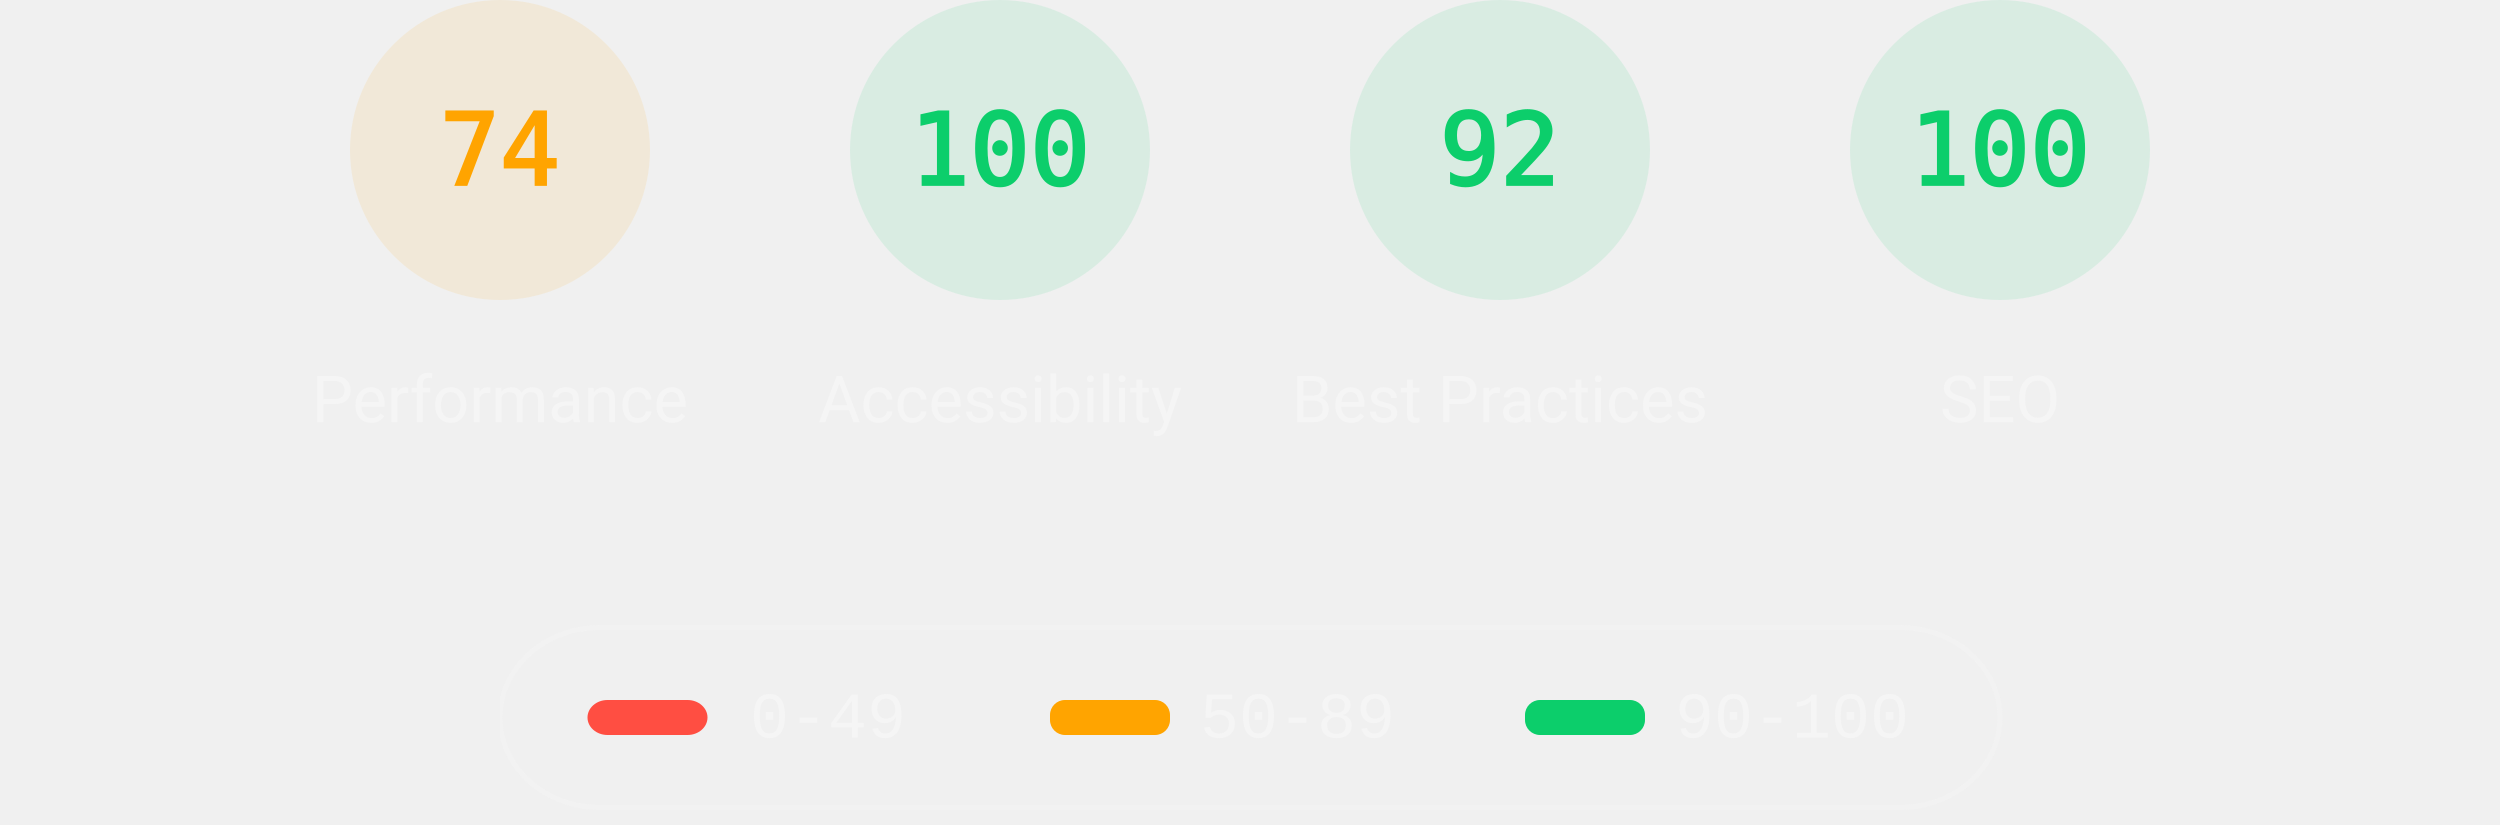
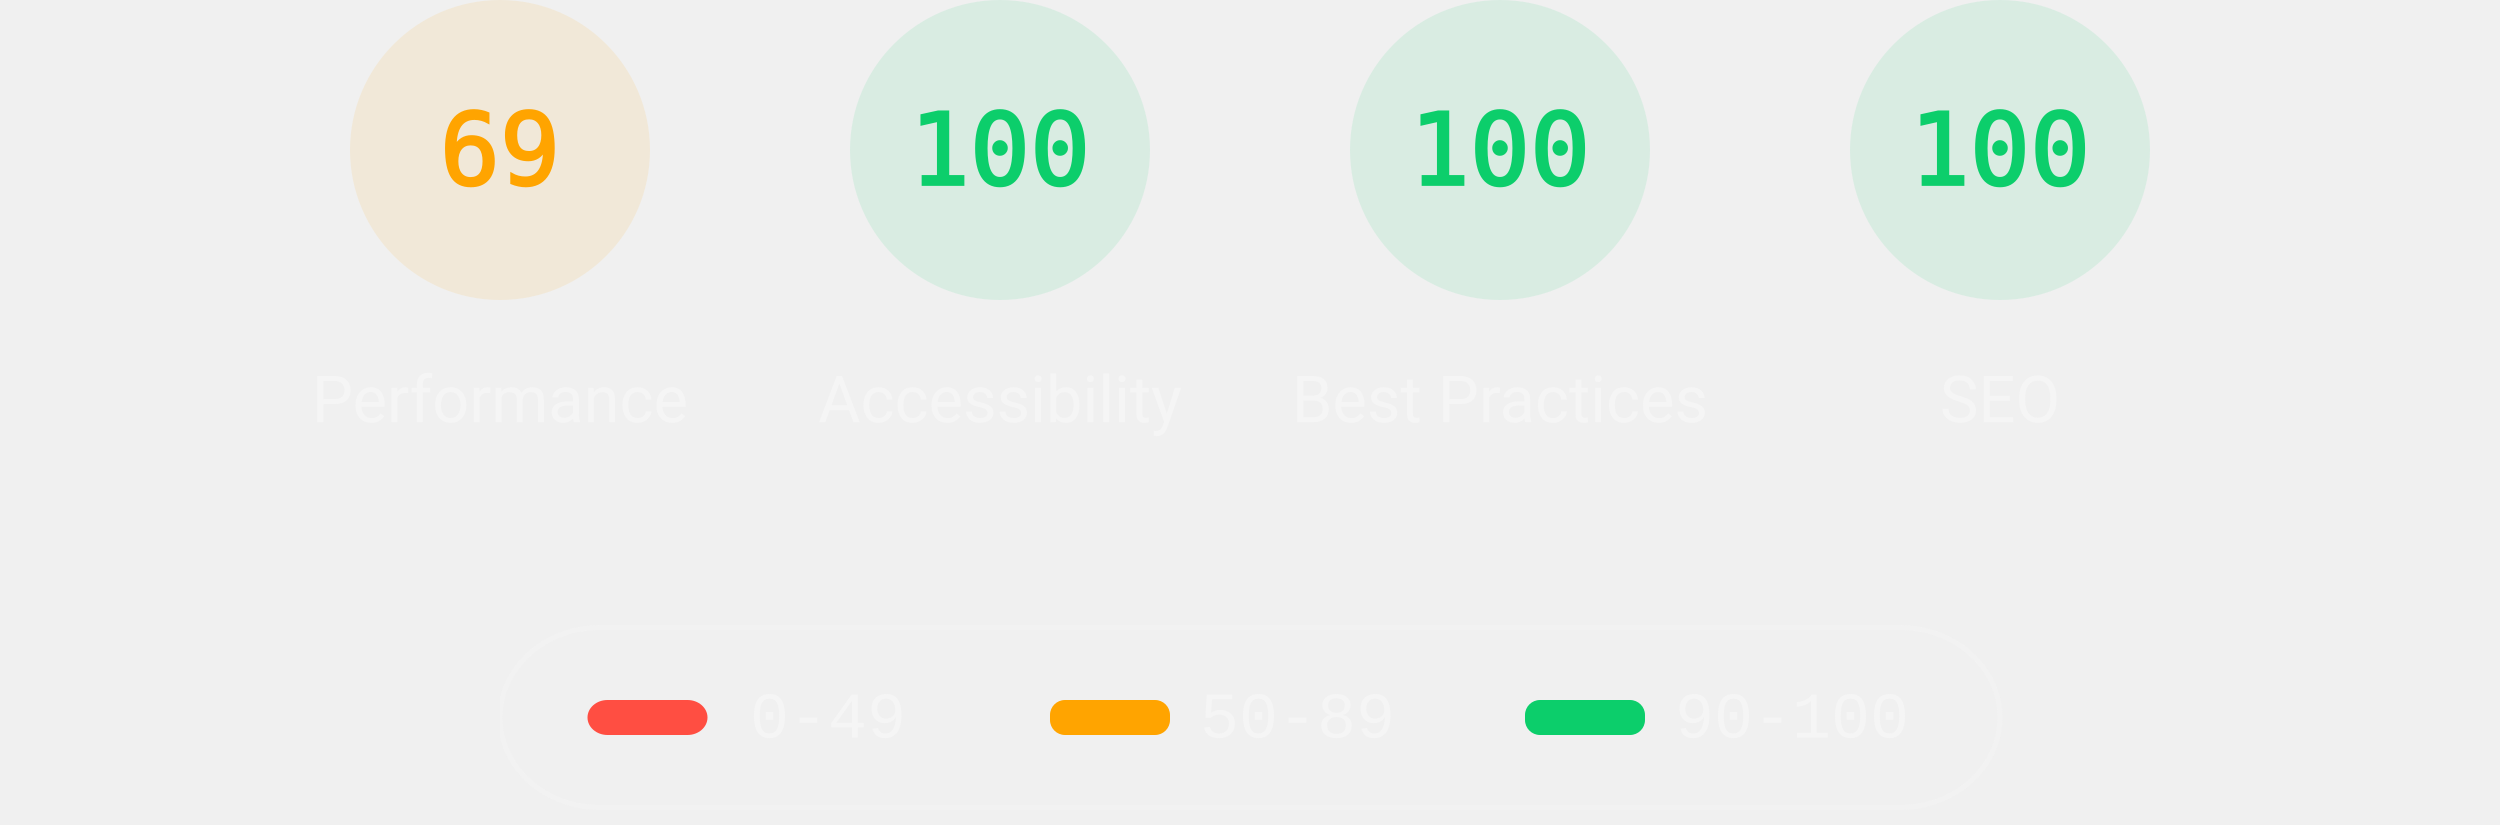
<svg xmlns="http://www.w3.org/2000/svg" class="theme--dark" fill="none" width="1000" height="330">
  <style>
			.gauge-base {
				opacity: 0.1
			}

			.gauge-arc {
				fill: none;
				animation-delay: 250ms;
				stroke-linecap: round;
				transform: rotate(-90deg);
				transform-origin: 100px 60px;
				animation: load-gauge 1s ease forwards
			}

			.guage-text {
				font-size: 40px;
				font-family: monospace;
				text-align: center
			}

			.guage-red {
				color: #ff4e42;
				fill: #ff4e42;
				stroke: #ff4e42
			}
			.guage-orange {
				color: #ffa400;
				fill: #ffa400;
				stroke: #ffa400
			}
			.guage-green {
				color: #0cce6b;
				fill: #0cce6b;
				stroke: #0cce6b
			}
			.theme--agnostic .guage-undefined {
				color: #5c5c5c;
				fill: #5c5c5c;
				stroke: #5c5c5c
			}
			.theme--light .guage-undefined {
				color: #1e1e1e;
				fill: #1e1e1e;
				stroke: #1e1e1e
			}
			.theme--dark .guage-undefined {
				color: #f5f5f5;
				fill: #f5f5f5;
				stroke: #f5f5f5
			}

			.guage-title {
				stroke: none;
				font-size: 26px;
				line-height: 26px;
				font-family: Roboto, Halvetica, Arial, sans-serif
			}
			.metric.guage-title {
				font-family: 'Courier New', Courier, monospace
			}
			.theme--agnostic .guage-title {
				color: #737373;
				fill: #737373
			}
			.theme--light .guage-title {
				color: #212121;
				fill: #212121
			}
			.theme--dark .guage-title {
				color: #f5f5f5;
				fill: #f5f5f5
			}

			@keyframes load-gauge {
				from {
					stroke-dasharray: 0 352.858
				}
			}
			.lh-gauge--pwa__disc {
				fill: #e0e0e0
			}
			.lh-gauge--pwa__logo {
				position: relative;
				fill: #b0b0b0
			}
			.lh-gauge--pwa__invisible {
				display: none
			}
			.lh-gauge--pwa__visible {
				display: inline
			}
			.guage-invisible {
				display: none
			}
			.lh-gauge--pwa__logo--primary-color {
				fill: #304ffe
			}
			.theme--agnostic .lh-gauge--pwa__logo--secondary-color {
				fill: #787878
			}
			.theme--light .lh-gauge--pwa__logo--secondary-color {
				fill: #3d3d3d
			}
			.theme--dark .lh-gauge--pwa__logo--secondary-color {
				fill: #d8b6b6
			}
			.theme--light #svg_2 {
				stroke: #00000022
			}
			.theme--agnostic #svg_2 {
				stroke: #616161
			}
			.theme--light #svg_2 {
				stroke: #00000022
			}
			.theme--dark #svg_2 {
				stroke: #f5f5f566
			}
		</style>
  <svg class="guage-div guage-perf guage-orange" viewBox="0 0 200 200" width="200" height="200" x="100" y="0">
    <circle class="gauge-base" r="56" cx="100" cy="60" stroke-width="8" />
-     <circle class="gauge-arc guage-arc-1" r="56" cx="100" cy="60" stroke-width="8" style="stroke-dasharray: 260.375, 351.858;" />
-     <text class="guage-text" x="100px" y="60px" alignment-baseline="central" dominant-baseline="central" text-anchor="middle">74</text>
+     <circle class="gauge-arc guage-arc-1" r="56" cx="100" cy="60" stroke-width="8" style="stroke-dasharray: 242.782, 351.858;" />
+     <text class="guage-text" x="100px" y="60px" alignment-baseline="central" dominant-baseline="central" text-anchor="middle">69</text>
    <text class="guage-title" x="100px" y="160px" alignment-baseline="central" dominant-baseline="central" text-anchor="middle">Performance</text>
  </svg>
  <svg class="guage-div guage-acc guage-green" viewBox="0 0 200 200" width="200" height="200" x="300" y="0">
    <circle class="gauge-base" r="56" cx="100" cy="60" stroke-width="8" />
    <circle class="gauge-arc guage-arc-2" r="56" cx="100" cy="60" stroke-width="8" style="stroke-dasharray: 351.858, 351.858;" />
    <text class="guage-text" x="100px" y="60px" alignment-baseline="central" dominant-baseline="central" text-anchor="middle">100</text>
    <text class="guage-title" x="100px" y="160px" alignment-baseline="central" dominant-baseline="central" text-anchor="middle">Accessibility</text>
  </svg>
  <svg class="guage-div guage-best guage-green" viewBox="0 0 200 200" width="200" height="200" x="500" y="0">
    <circle class="gauge-base" r="56" cx="100" cy="60" stroke-width="8" />
-     <circle class="gauge-arc guage-arc-3" r="56" cx="100" cy="60" stroke-width="8" style="stroke-dasharray: 323.709, 351.858;" />
-     <text class="guage-text" x="100px" y="60px" alignment-baseline="central" dominant-baseline="central" text-anchor="middle">92</text>
+     <circle class="gauge-arc guage-arc-3" r="56" cx="100" cy="60" stroke-width="8" style="stroke-dasharray: 351.858, 351.858;" />
+     <text class="guage-text" x="100px" y="60px" alignment-baseline="central" dominant-baseline="central" text-anchor="middle">100</text>
    <text class="guage-title" x="100px" y="160px" alignment-baseline="central" dominant-baseline="central" text-anchor="middle">Best Practices</text>
  </svg>
  <svg class="guage-div guage-seo guage-green" viewBox="0 0 200 200" width="200" height="200" x="700" y="0">
    <circle class="gauge-base" r="56" cx="100" cy="60" stroke-width="8" />
    <circle class="gauge-arc guage-arc-4" r="56" cx="100" cy="60" stroke-width="8" style="stroke-dasharray: 351.858, 351.858;" />
    <text class="guage-text" x="100px" y="60px" alignment-baseline="central" dominant-baseline="central" text-anchor="middle">100</text>
    <text class="guage-title" x="100px" y="160px" alignment-baseline="central" dominant-baseline="central" text-anchor="middle">SEO</text>
  </svg>
  <svg class="guage-div guage-pwa guage-invisible" viewBox="0 0 200 200" width="200" height="200" x="900" y="0">
    <svg viewBox="0 0 60 60" width="112" height="112" x="44" y="4">
      <defs>
        <linearGradient id="lh-gauge--pwa__check-circle__gradient-0" x1="50%" y1="0%" x2="50%" y2="100%">
          <stop stop-color="#00C852" offset="0%" />
          <stop stop-color="#009688" offset="100%" />
        </linearGradient>
        <linearGradient id="lh-gauge--pwa__installable__shadow-gradient-0" x1="76.056%" x2="24.111%" y1="82.995%" y2="24.735%">
          <stop stop-color="#A5D6A7" offset="0%" />
          <stop stop-color="#80CBC4" offset="100%" />
        </linearGradient>
        <linearGradient id="lh-gauge--pwa__fast-reliable__shadow-gradient-0" x1="76.056%" y1="82.995%" x2="25.678%" y2="26.493%">
          <stop stop-color="#64B5F6" offset="0%" />
          <stop stop-color="#2979FF" offset="100%" />
        </linearGradient>
        <g id="lh-gauge--pwa__fast-reliable-badge-0">
          <circle fill="#FFFFFF" cx="10" cy="10" r="10" />
          <path fill="#304FFE" d="M10 3.58l5.25 2.34v3.5c0 3.23-2.24 6.26-5.25 7-3.01-.74-5.25-3.77-5.25-7v-3.5L10 3.58zm-.47 10.74l2.76-4.83.03-.07c.04-.08 0-.24-.22-.24h-1.64l.47-3.26h-.47l-2.7 4.77c-.02.01.05-.1-.04.05-.09.16-.1.31.18.31h1.63l-.47 3.27h.47z" />
        </g>
        <g id="lh-gauge--pwa__installable-badge-0">
          <circle fill="#FFFFFF" cx="10" cy="10" r="10" />
          <path fill="#009688" d="M10 4.167A5.835 5.835 0 0 0 4.167 10 5.835 5.835 0 0 0 10 15.833 5.835 5.835 0 0 0 15.833 10 5.835 5.835 0 0 0 10 4.167zm2.917 6.416h-2.334v2.334H9.417v-2.334H7.083V9.417h2.334V7.083h1.166v2.334h2.334v1.166z" />
        </g>
      </defs>
      <g stroke="none" fill-rule="nonzero">
        <circle class="lh-gauge--pwa__disc" cx="30" cy="30" r="30" />
        <g class="lh-gauge--pwa__logo">
          <path d="M35.66 19.39l.7-1.75h2L37.4 15 38.6 12l3.4 9h-2.51l-.58-1.61z" />
          <path d="M33.52 21l3.65-9h-2.42l-2.5 5.82L30.5 12h-1.86l-1.9 5.82-1.35-2.65-1.21 3.72L25.4 21h2.38l1.72-5.2 1.64 5.2z" />
          <path fill-rule="nonzero" d="M20.3 17.91h1.48c.45 0 .85-.05 1.2-.15l.39-1.18 1.07-3.3a2.64 2.64 0 0 0-.28-.37c-.55-.6-1.36-.91-2.42-.91H18v9h2.3V17.9zm1.96-3.84c.22.22.33.5.33.87 0 .36-.1.65-.29.87-.2.23-.59.35-1.15.35h-.86v-2.41h.87c.52 0 .89.1 1.1.32z" />
        </g>
        <rect class="lh-gauge--pwa__component lh-gauge--pwa__na-line lh-gauge--pwa__invisible" fill="#FFFFFF" x="20" y="32" width="20" height="4" rx="2" />
        <g class="lh-gauge--pwa__component lh-gauge--pwa__fast-reliable-badge lh-gauge--pwa__invisible" transform="translate(20, 29)">
          <path fill="url(#lh-gauge--pwa__fast-reliable__shadow-gradient-0)" d="M33.63 19.49A30 30 0 0 1 16.2 30.36L3 17.14 17.14 3l16.49 16.49z" />
          <use href="#lh-gauge--pwa__fast-reliable-badge-0" />
        </g>
        <g class="lh-gauge--pwa__component lh-gauge--pwa__installable-badge lh-gauge--pwa__invisible" transform="translate(20, 29)">
          <path fill="url(#lh-gauge--pwa__installable__shadow-gradient-0)" d="M33.629 19.487c-4.272 5.453-10.391 9.39-17.415 10.869L3 17.142 17.142 3 33.63 19.487z" />
          <use href="#lh-gauge--pwa__installable-badge-0" />
        </g>
        <g class="lh-gauge--pwa__component lh-gauge--pwa__fast-reliable-installable-badges lh-gauge--pwa__invisible">
          <g transform="translate(8, 29)">
            <path fill="url(#lh-gauge--pwa__fast-reliable__shadow-gradient-0)" d="M16.321 30.463L3 17.143 17.142 3l22.365 22.365A29.864 29.864 0 0 1 22 31c-1.942 0-3.84-.184-5.679-.537z" />
            <use href="#lh-gauge--pwa__fast-reliable-badge-0" />
          </g>
          <g transform="translate(32, 29)">
            <path fill="url(#lh-gauge--pwa__installable__shadow-gradient-0)" d="M25.982 11.84a30.107 30.107 0 0 1-13.08 15.203L3 17.143 17.142 3l8.84 8.84z" />
            <use href="#lh-gauge--pwa__installable-badge-0" />
          </g>
        </g>
        <g class="lh-gauge--pwa__component lh-gauge--pwa__check-circle lh-gauge--pwa__invisible" transform="translate(18, 28)">
          <circle fill="#FFFFFF" cx="12" cy="12" r="12" />
          <path fill="url(#lh-gauge--pwa__check-circle__gradient-0)" d="M12 2a10 10 0 1 0 0 20 10 10 0 0 0 0-20zm-2 15l-5-5 1.41-1.41L10 14.17l7.59-7.59L19 8l-9 9z" />
        </g>
      </g>
    </svg>
    <text class="guage-title" y="160px" alignment-baseline="central" dominant-baseline="central" text-anchor="middle">
      <tspan x="100px" dy="-6px">Progressive</tspan>
      <tspan x="100px" dy="30px">Web App</tspan>
    </text>
  </svg>
  <svg width="604" height="76" x="200" y="250">
    <g>
      <rect fill="none" id="canvas_background" height="80" width="604" y="-1" x="-1" />
      <g display="none" overflow="visible" y="0" x="0" height="100%" width="100%" id="canvasGrid">
        <rect fill="url(#gridpattern)" stroke-width="0" y="0" x="0" height="100%" width="100%" />
      </g>
    </g>
    <g>
      <rect fill-opacity="0" stroke-width="2" rx="40" id="svg_2" height="72" width="600" y="1" x="0" fill="#000000" />
      <rect stroke="#000" rx="8" id="svg_3" height="14" width="48" y="30" x="35" stroke-opacity="null" stroke-width="0" fill="#ff4e42" />
      <rect stroke="#000" rx="6" id="svg_4" height="14" width="48" y="30" x="220" stroke-opacity="null" stroke-width="0" fill="#ffa400" />
      <rect stroke="#000" rx="6" id="svg_5" height="14" width="48" y="30" x="410" stroke-opacity="null" stroke-width="0" fill="#0cce6b" />
      <text class="metric guage-title" xml:space="preserve" text-anchor="start" font-size="26" id="svg_6" y="45" x="100" stroke-opacity="null" stroke-width="0" stroke="#000">0-49</text>
      <text class="metric guage-title" xml:space="preserve" text-anchor="start" font-size="26" id="svg_7" y="45" x="280" stroke-opacity="null" stroke-width="0" stroke="#000">50-89</text>
      <text class="metric guage-title" xml:space="preserve" text-anchor="start" font-size="26" id="svg_8" y="45" x="470" stroke-opacity="null" stroke-width="0" stroke="#000">90-100</text>
    </g>
  </svg>
</svg>
